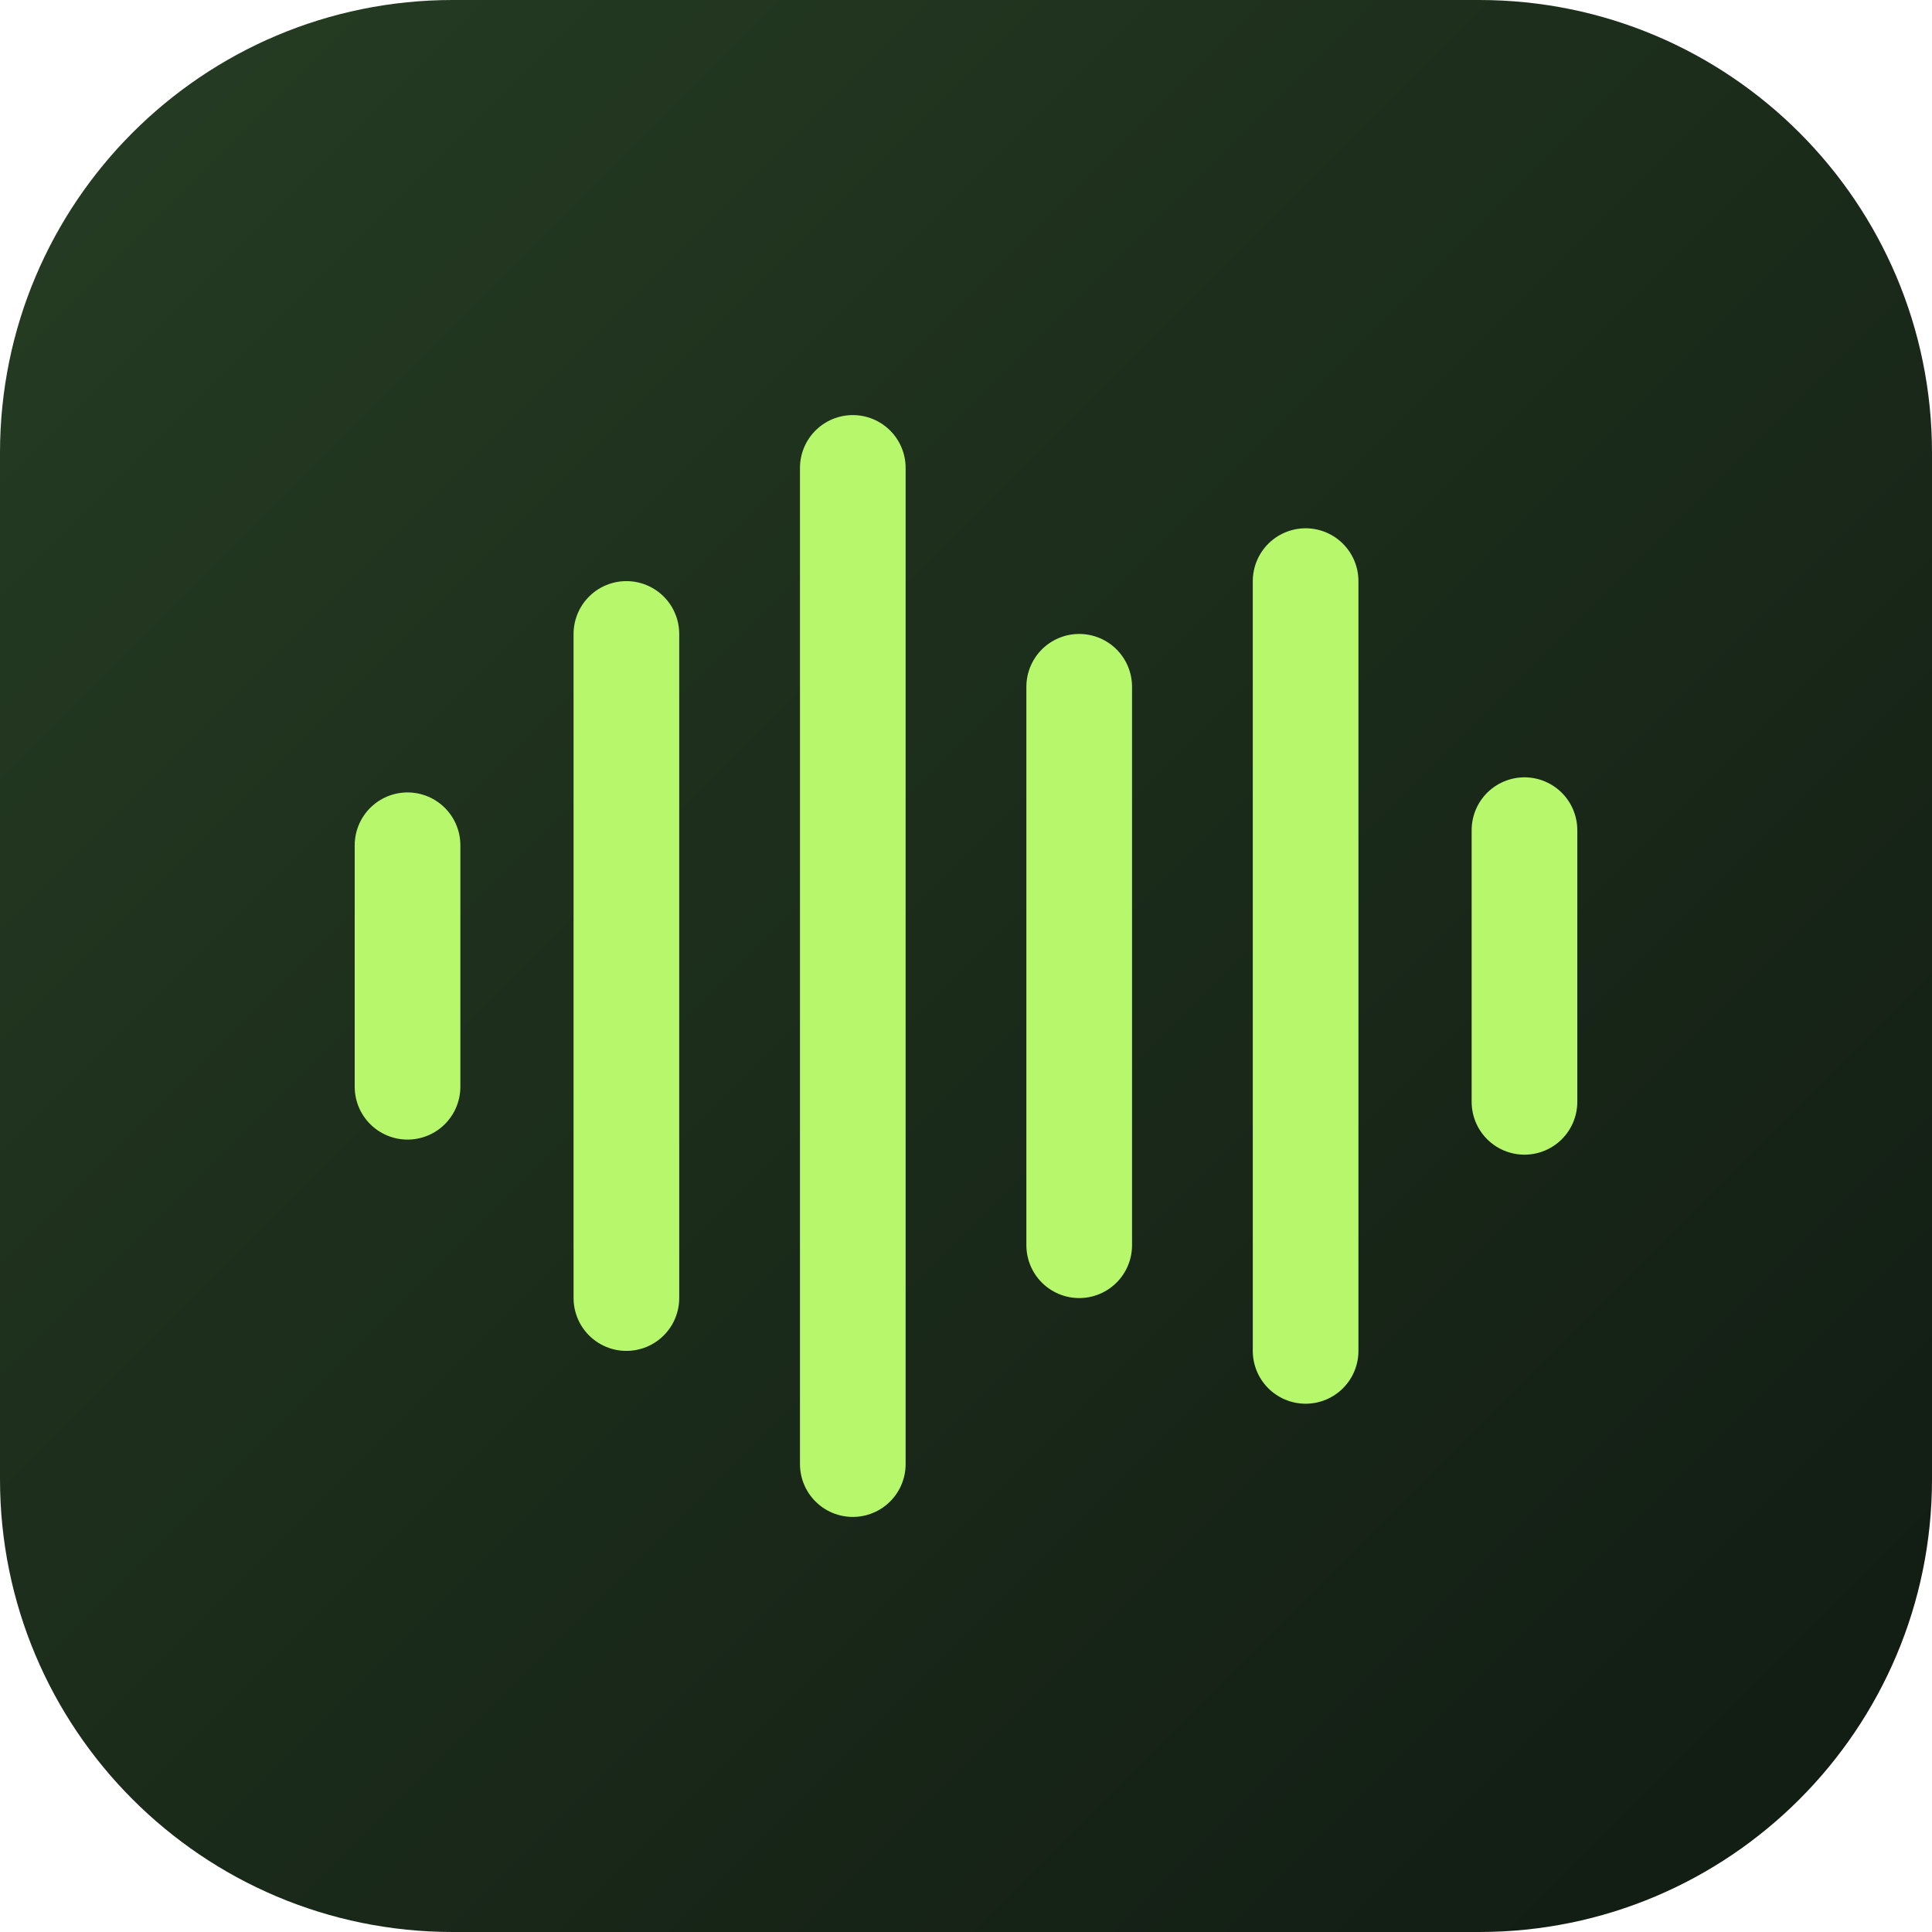
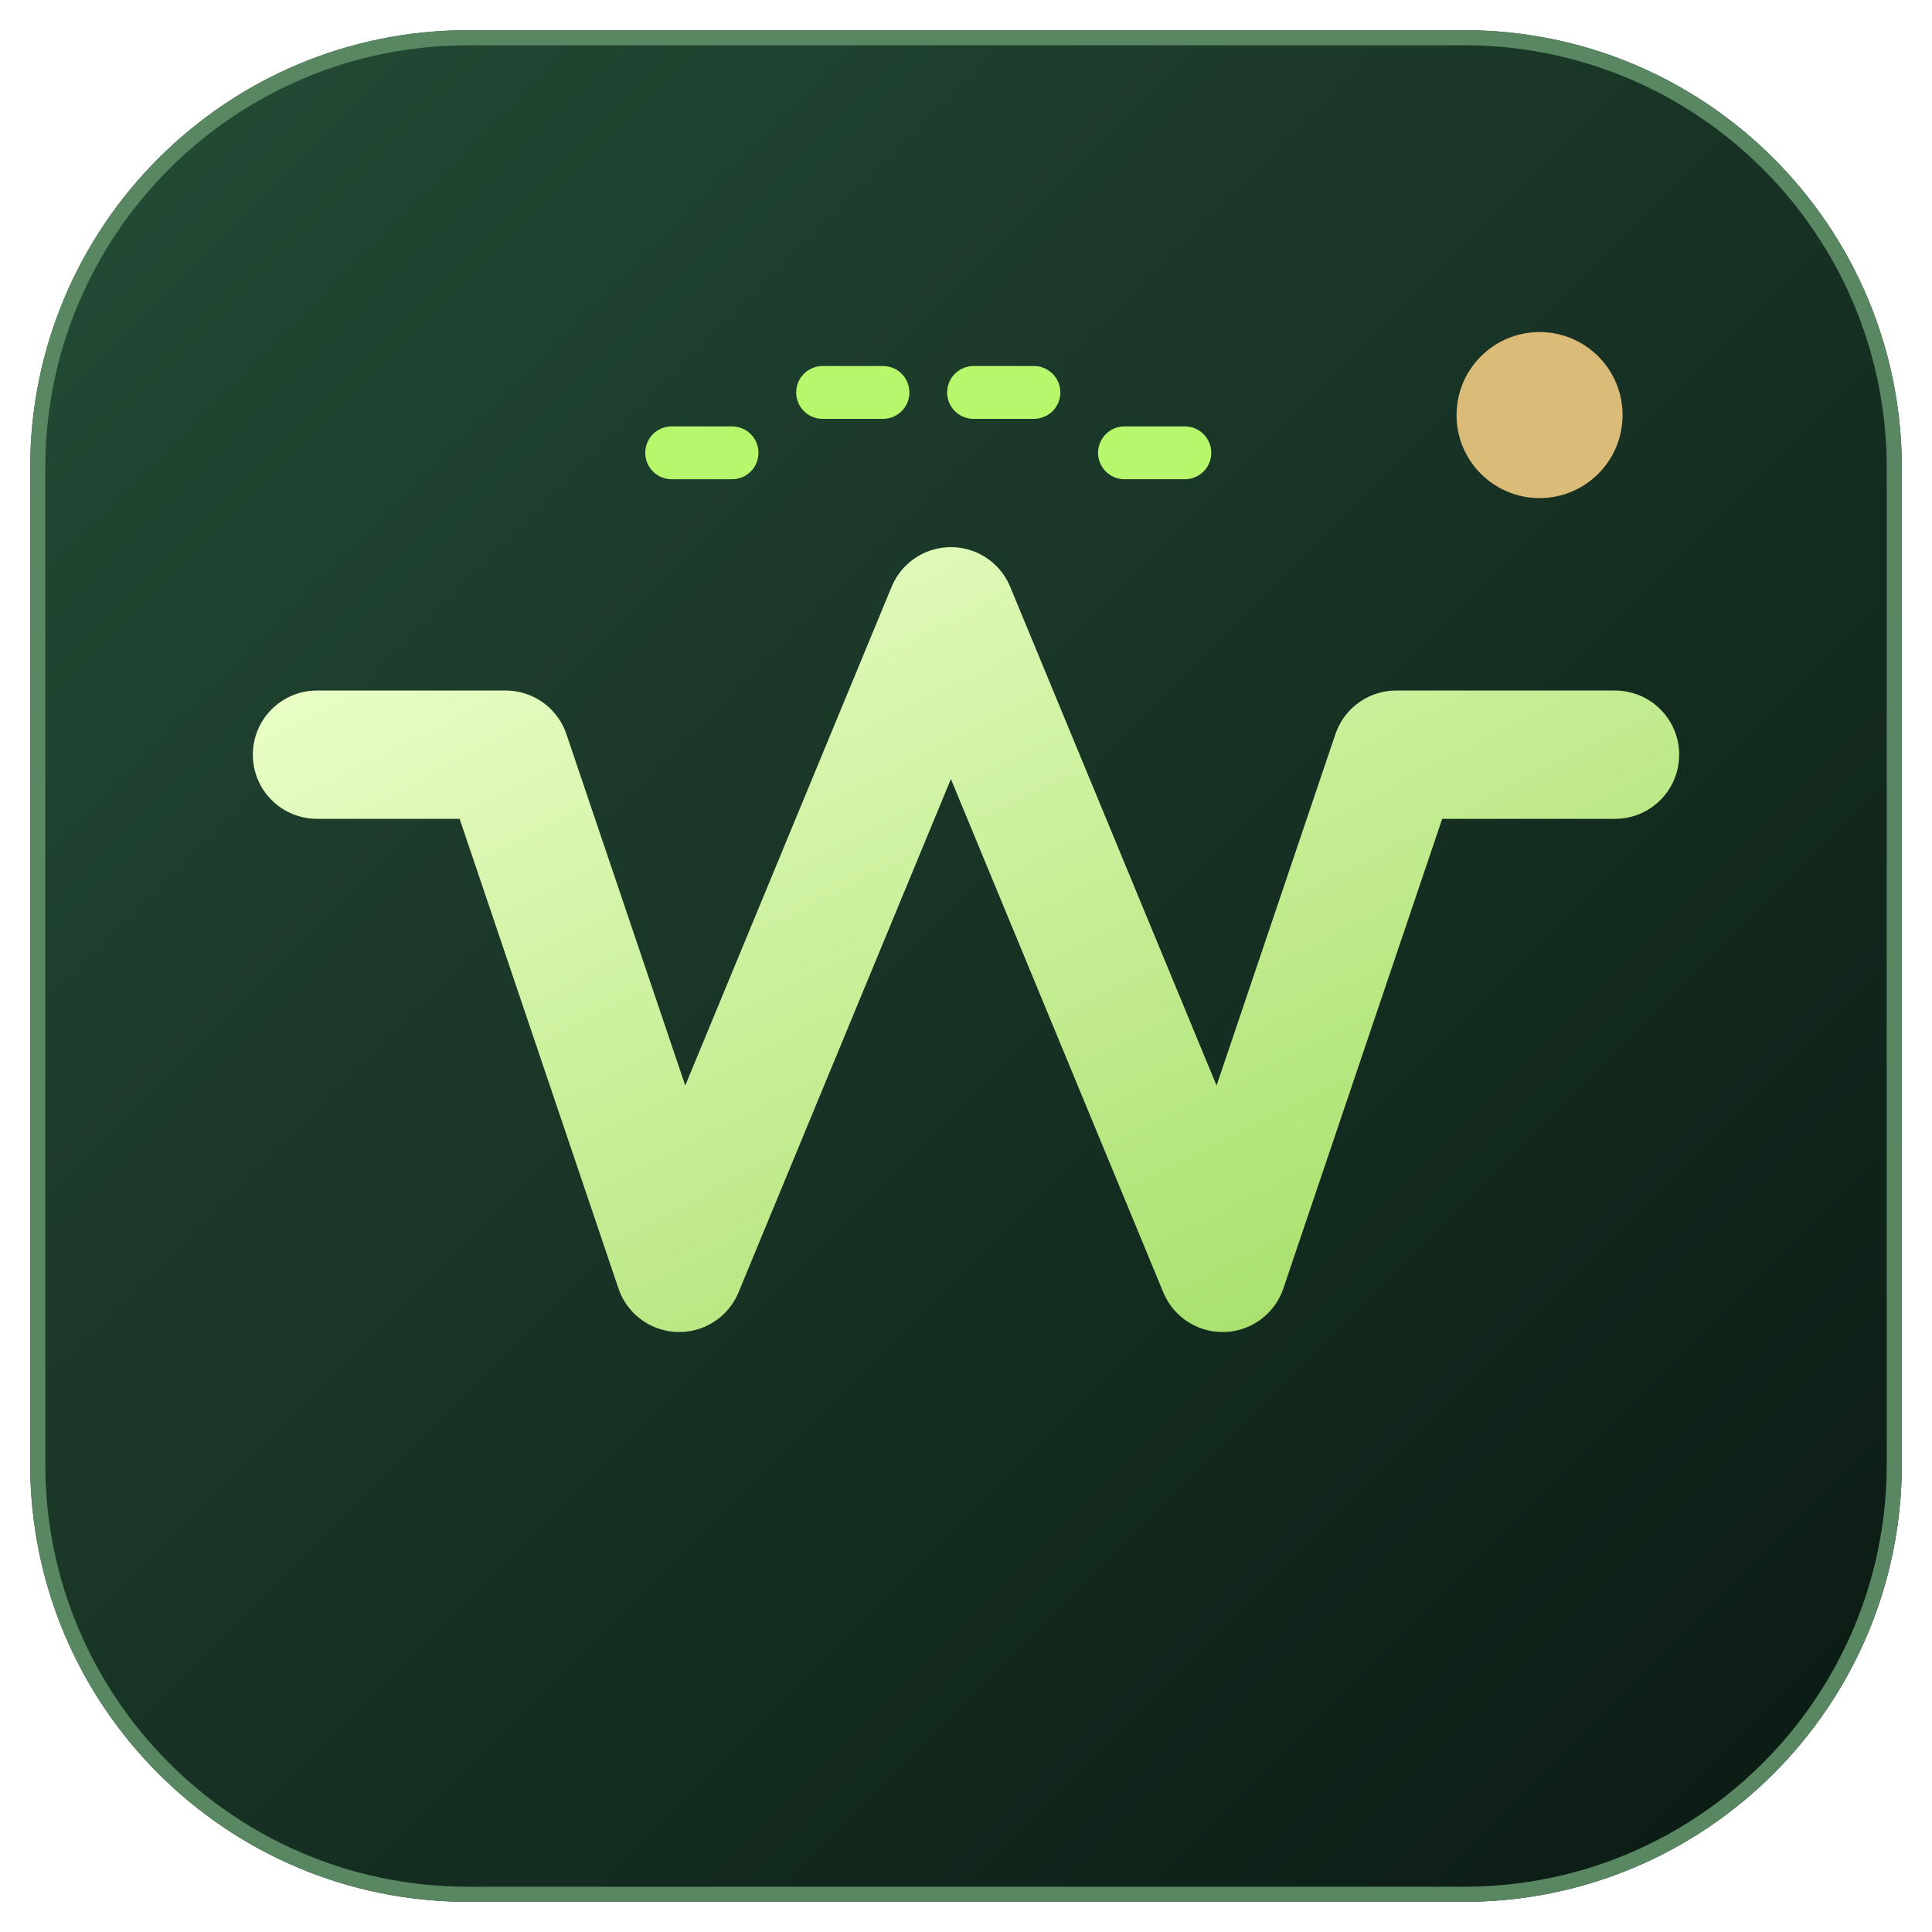
<svg xmlns="http://www.w3.org/2000/svg" width="256" height="256" viewBox="0 0 256 256">
  <defs>
-     <linearGradient id="bg" x2="1" y2="1">
-       <stop stop-color="#263d23" />
-       <stop offset="1" stop-color="#101a12" />
+     <linearGradient id="bg" x1="0" y1="0" x2="1" y2="1">
+       <stop stop-color="#254c37" />
+       <stop offset="1" stop-color="#0a1912" />
+     </linearGradient>
+     <linearGradient id="mark" x1="0" y1="0" x2="1" y2="1">
+       <stop stop-color="#edffcb" />
+       <stop offset="1" stop-color="#a3de65" />
    </linearGradient>
  </defs>
-   <rect width="256" height="256" rx="60" fill="url(#bg)" />
-   <g stroke="#b7f76b" stroke-width="14" stroke-linecap="round">
-     <path d="M54 112v32M83 84v88M113 62v132M143 91v74M173 77v102M202 110v36" />
-   </g>
+   <rect x="4" y="4" width="248" height="248" rx="58" fill="url(#bg)" />
+   <rect x="5" y="5" width="246" height="246" rx="57" fill="none" stroke="#588761" stroke-width="2" />
+   <path d="M42 100h25l23 68 36-87 36 87 23-68h29" fill="none" stroke="url(#mark)" stroke-width="17" stroke-linecap="round" stroke-linejoin="round" />
+   <path d="M89 60h8m12-8h8m12 0h8m12 8h8" stroke="#b7f76b" stroke-width="7" stroke-linecap="round" />
+   <circle cx="204" cy="55" r="11" fill="#dabb78" />
</svg>
